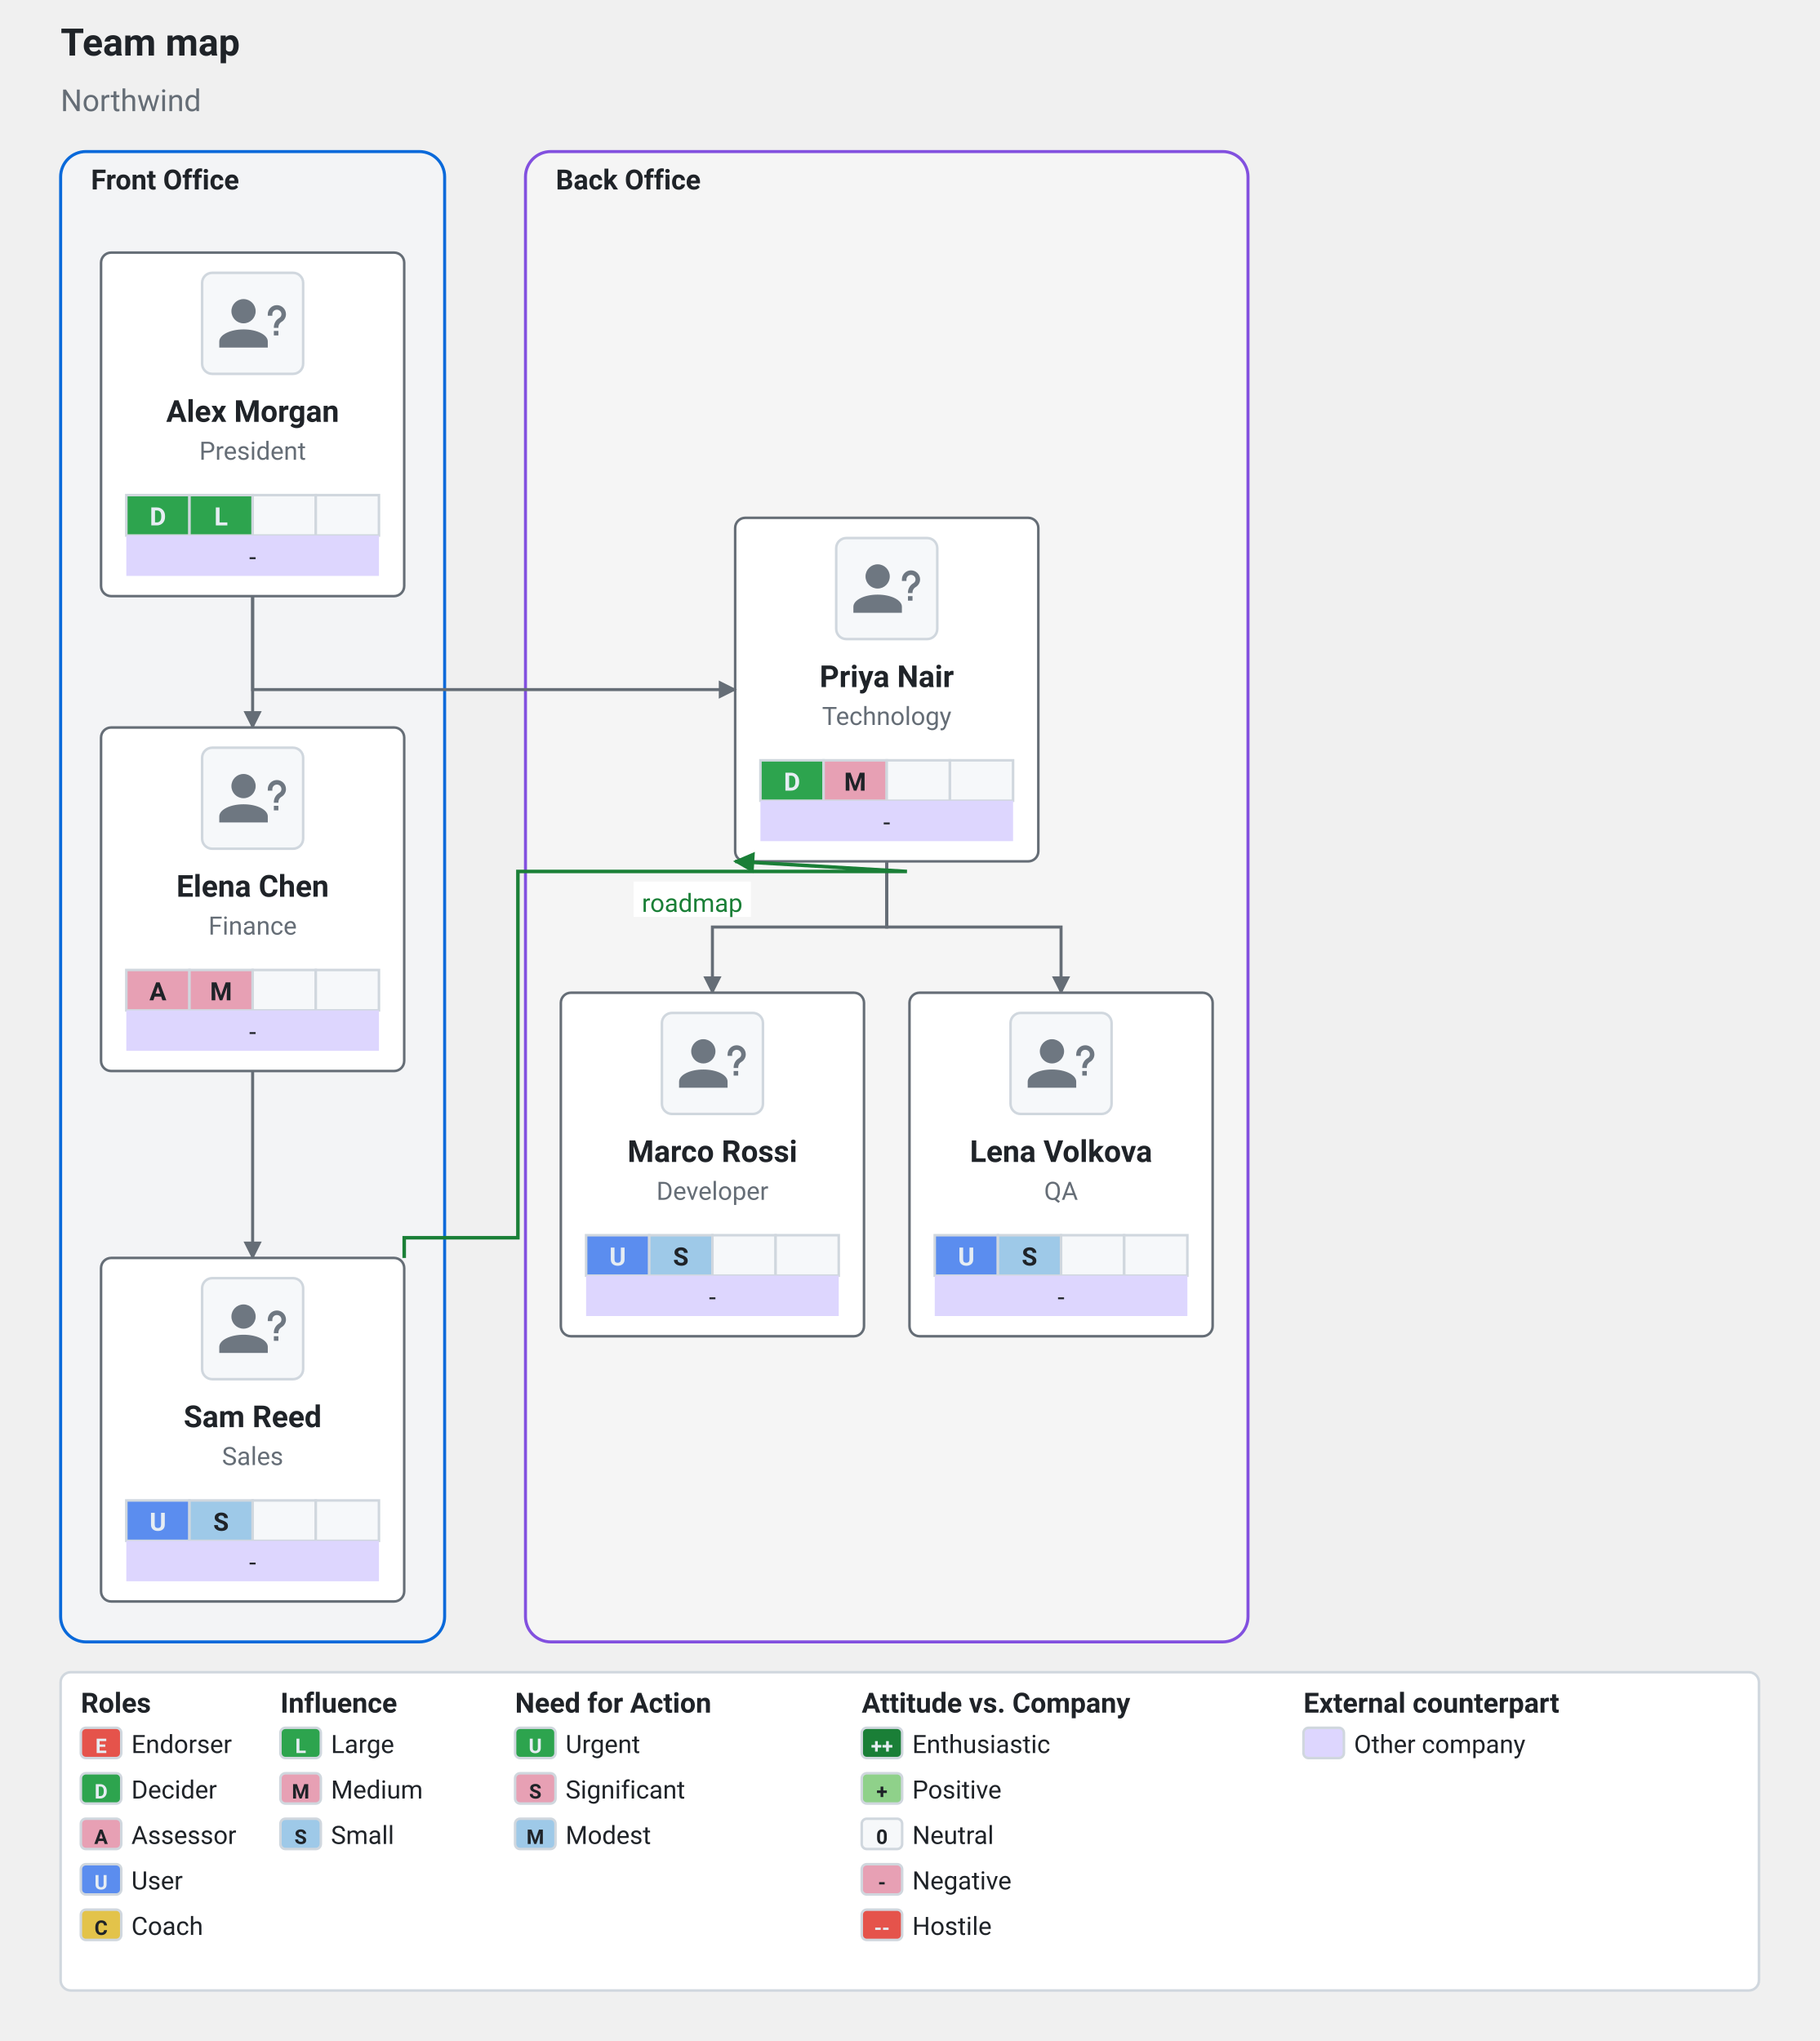
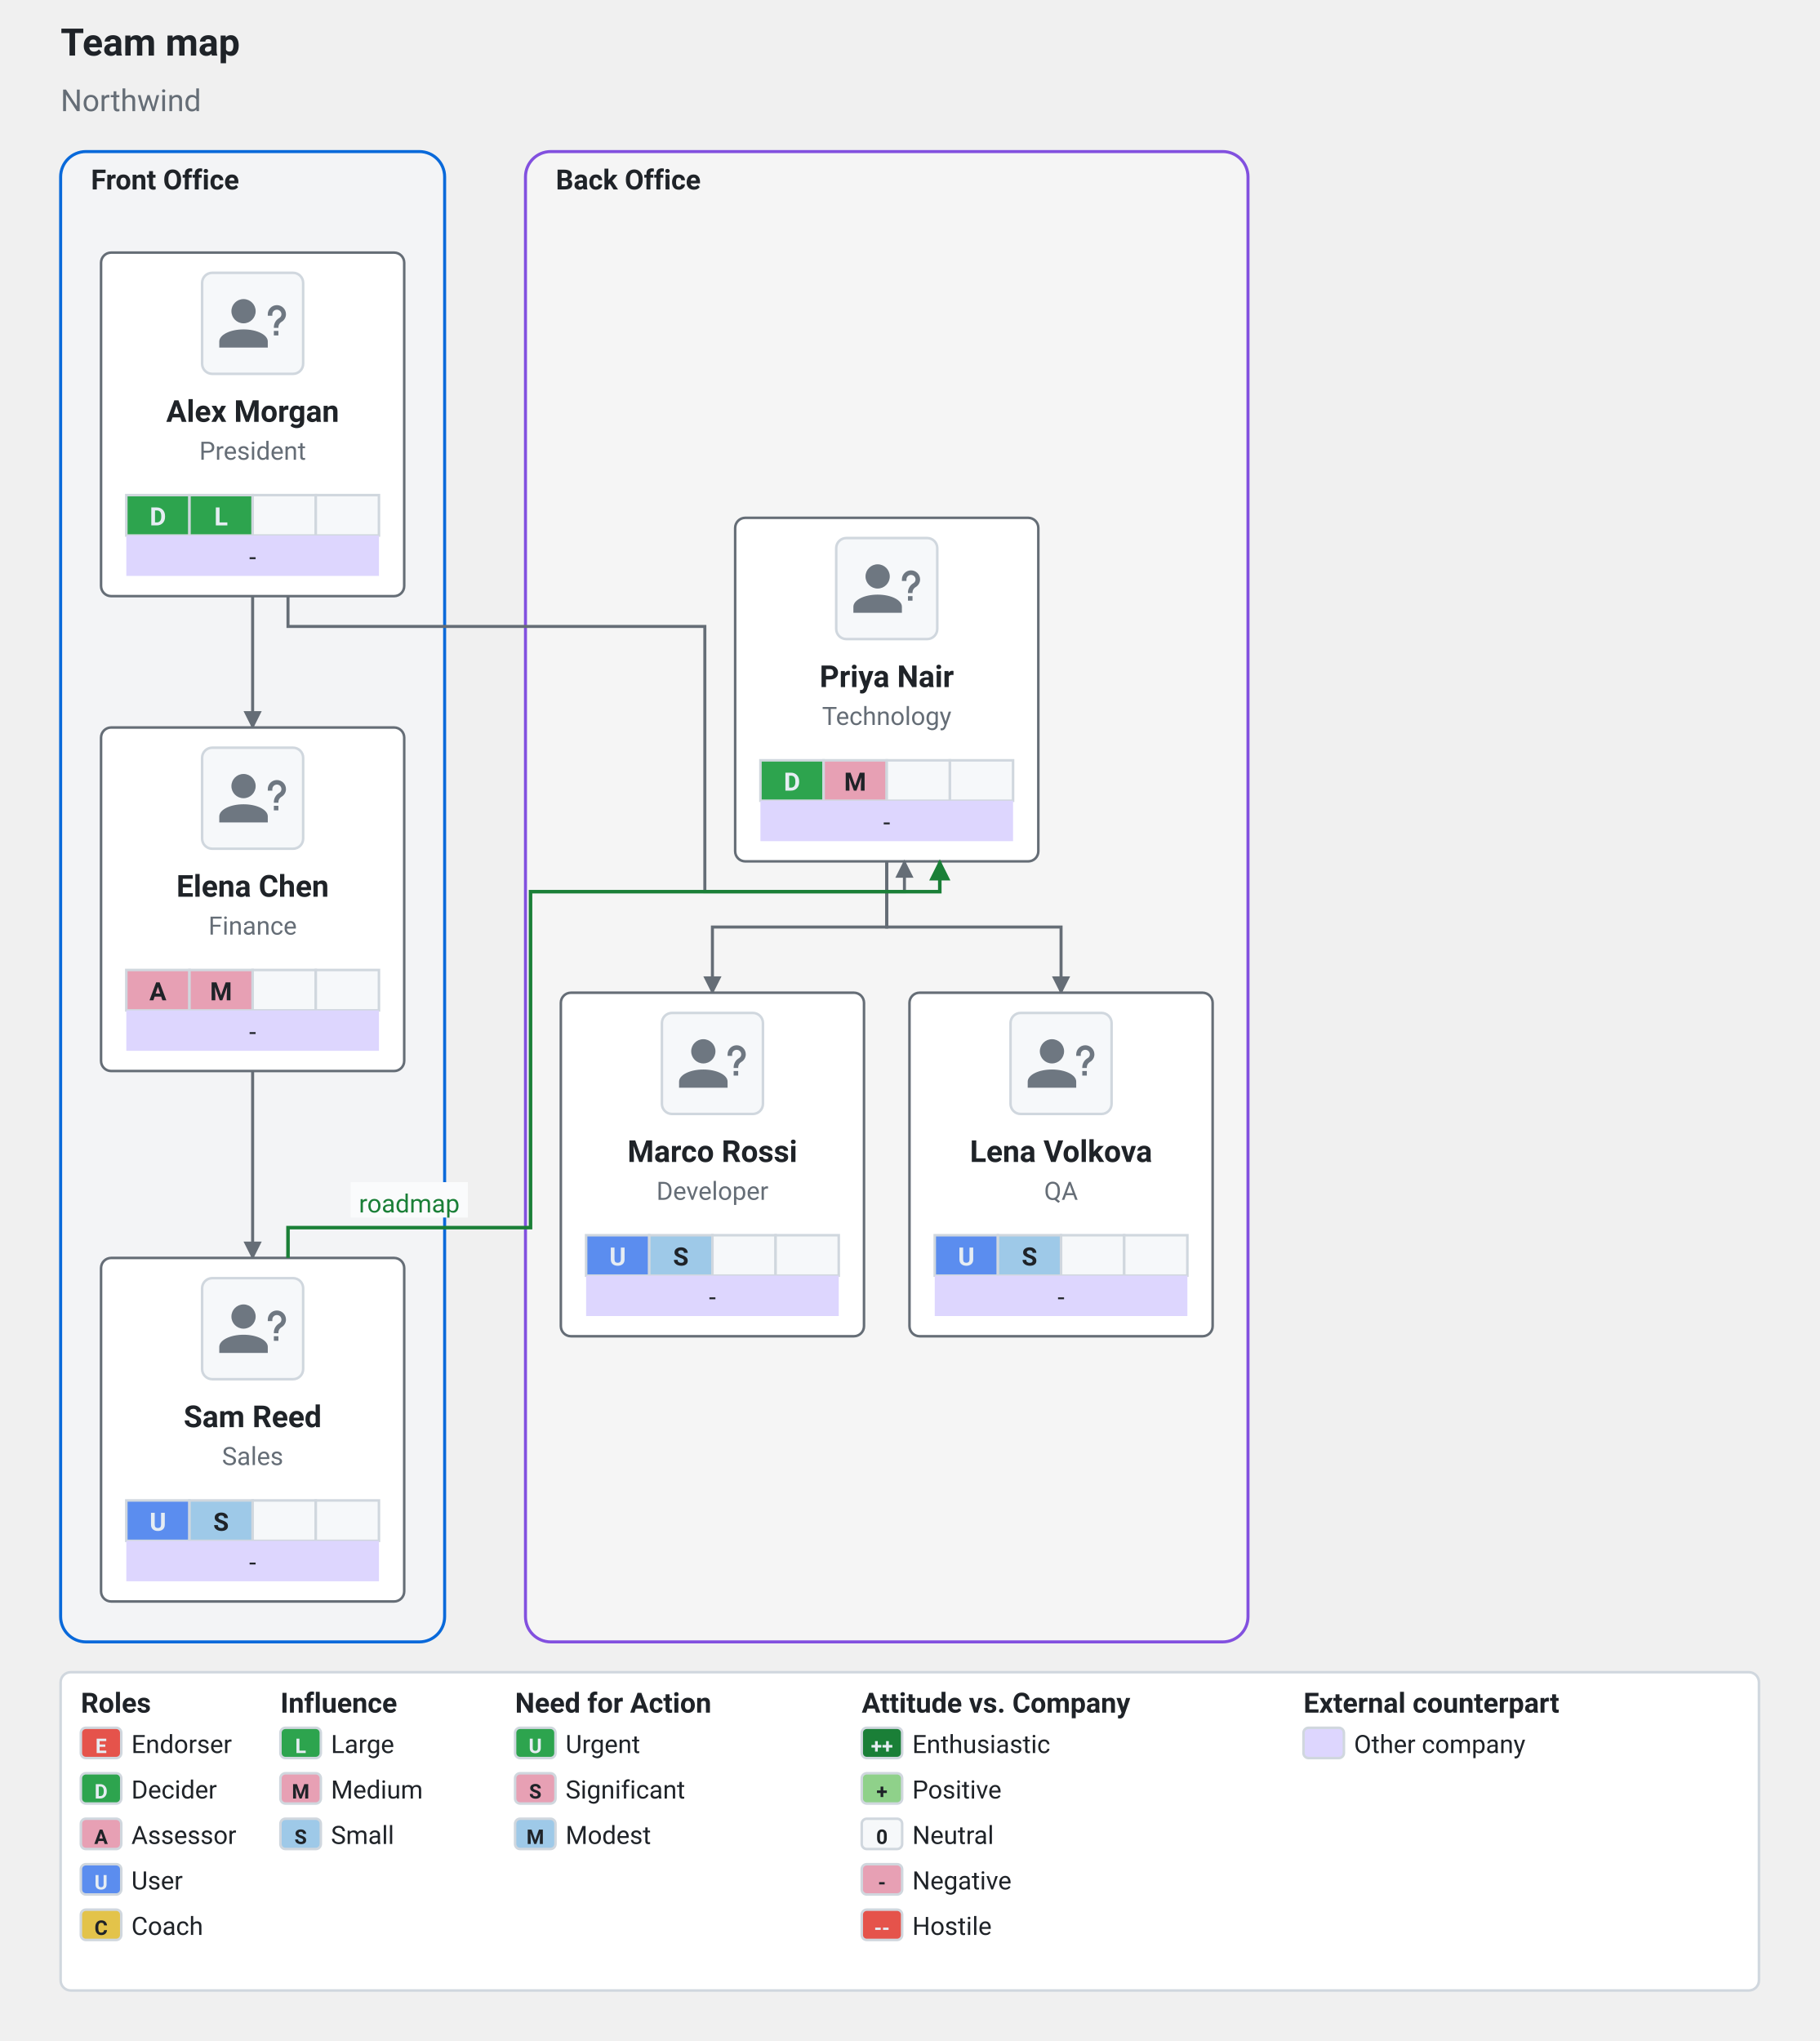
<svg xmlns="http://www.w3.org/2000/svg" viewBox="0 0 720.25 808" width="720.25" height="808" role="img" font-family="system-ui, -apple-system, &quot;Segoe UI&quot;, Roboto, sans-serif">
  <text x="24" y="22" fill="#1f2328" font-size="15" text-anchor="start" font-weight="700">Team map</text>
  <text x="24" y="44" fill="#656d76" font-size="12" text-anchor="start">Northwind</text>
  <defs>
    <marker id="ext-pm-report" viewBox="0 0 10 10" refX="9" refY="5" markerWidth="6" markerHeight="6" orient="auto-start-reverse">
      <path d="M 0 0 L 10 5 L 0 10 z" fill="#656d76" />
    </marker>
  </defs>
  <rect x="24" y="60" width="152" height="590" rx="10" ry="10" fill="#f6f8fa" fill-opacity="0.55" stroke="#0969da" stroke-width="1.2" data-team="powermap" data-team-id="front" />
  <text x="36" y="75" fill="#1f2328" font-size="11" text-anchor="start" font-weight="600" data-team-label="1">Front Office</text>
  <rect x="208" y="60" width="286" height="590" rx="10" ry="10" fill="#ffffff" fill-opacity="0.35" stroke="#8250df" stroke-width="1.2" data-team="powermap" data-team-id="back" />
  <text x="220" y="75" fill="#1f2328" font-size="11" text-anchor="start" font-weight="600" data-team-label="1">Back Office</text>
  <path d="M 100 236 L 100 262 L 100 262 L 100 288" fill="none" stroke="#656d76" stroke-width="1.2" marker-end="url(#ext-pm-report)" />
  <path d="M 351 341 L 351 367 L 282 367 L 282 393" fill="none" stroke="#656d76" stroke-width="1.2" marker-end="url(#ext-pm-report)" />
  <path d="M 351 341 L 351 367 L 420 367 L 420 393" fill="none" stroke="#656d76" stroke-width="1.2" marker-end="url(#ext-pm-report)" />
  <path d="M 100 424 L 100 461 L 100 461 L 100 498" fill="none" stroke="#656d76" stroke-width="1.2" marker-end="url(#ext-pm-report)" />
  <rect x="40" y="100" width="120" height="136" fill="#ffffff" stroke="#656d76" stroke-width="1" rx="4" />
  <rect x="80" y="108" width="40" height="40" fill="#f6f8fa" stroke="#d0d7de" stroke-width="1" rx="4" />
  <g data-avatar="?" transform="translate(85.6 113.6) scale(1.2)">
    <path d="M13 8a4 4 0 0 1-4 4a4 4 0 0 1-4-4a4 4 0 0 1 4-4a4 4 0 0 1 4 4m4 10v2H1v-2c0-2.21 3.58-4 8-4s8 1.79 8 4m3.5-3.5V16H19v-1.5zm-2-5H17V9a3 3 0 0 1 3-3a3 3 0 0 1 3 3c0 .97-.5 1.88-1.29 2.41l-.3.19c-.57.4-.91 1.01-.91 1.7v.2H19v-.2c0-1.19.6-2.3 1.59-2.95l.29-.19c.39-.26.62-.69.62-1.16A1.5 1.5 0 0 0 20 7.5A1.5 1.5 0 0 0 18.5 9z" fill="#6e7781" />
  </g>
  <text x="100" y="167" fill="#1f2328" font-size="12" text-anchor="middle" font-weight="700">Alex Morgan</text>
  <text x="100" y="182" fill="#656d76" font-size="10" text-anchor="middle">President</text>
  <rect x="50" y="196" width="25" height="16" fill="#2da44e" stroke="#d0d7de" />
  <text x="62.5" y="208" fill="#e6edf3" font-size="10" text-anchor="middle" font-weight="700">D</text>
  <rect x="75" y="196" width="25" height="16" fill="#2da44e" stroke="#d0d7de" />
  <text x="87.5" y="208" fill="#e6edf3" font-size="10" text-anchor="middle" font-weight="700">L</text>
  <rect x="100" y="196" width="25" height="16" fill="#f6f8fa" stroke="#d0d7de" />
  <rect x="125" y="196" width="25" height="16" fill="#f6f8fa" stroke="#d0d7de" />
  <rect x="50" y="212" width="100" height="16" fill="#ddd6fe" />
  <text x="100" y="224" fill="#1f2328" font-size="10" text-anchor="middle">-</text>
  <rect x="40" y="288" width="120" height="136" fill="#ffffff" stroke="#656d76" stroke-width="1" rx="4" />
  <rect x="80" y="296" width="40" height="40" fill="#f6f8fa" stroke="#d0d7de" stroke-width="1" rx="4" />
  <g data-avatar="?" transform="translate(85.6 301.6) scale(1.2)">
    <path d="M13 8a4 4 0 0 1-4 4a4 4 0 0 1-4-4a4 4 0 0 1 4-4a4 4 0 0 1 4 4m4 10v2H1v-2c0-2.21 3.58-4 8-4s8 1.79 8 4m3.5-3.5V16H19v-1.5zm-2-5H17V9a3 3 0 0 1 3-3a3 3 0 0 1 3 3c0 .97-.5 1.88-1.29 2.41l-.3.19c-.57.4-.91 1.01-.91 1.7v.2H19v-.2c0-1.19.6-2.3 1.59-2.95l.29-.19c.39-.26.62-.69.62-1.16A1.5 1.5 0 0 0 20 7.5A1.5 1.5 0 0 0 18.5 9z" fill="#6e7781" />
  </g>
  <text x="100" y="355" fill="#1f2328" font-size="12" text-anchor="middle" font-weight="700">Elena Chen</text>
  <text x="100" y="370" fill="#656d76" font-size="10" text-anchor="middle">Finance</text>
  <rect x="50" y="384" width="25" height="16" fill="#e7a0b4" stroke="#d0d7de" />
  <text x="62.5" y="396" fill="#1f2328" font-size="10" text-anchor="middle" font-weight="700">A</text>
  <rect x="75" y="384" width="25" height="16" fill="#e7a0b4" stroke="#d0d7de" />
  <text x="87.5" y="396" fill="#1f2328" font-size="10" text-anchor="middle" font-weight="700">M</text>
  <rect x="100" y="384" width="25" height="16" fill="#f6f8fa" stroke="#d0d7de" />
  <rect x="125" y="384" width="25" height="16" fill="#f6f8fa" stroke="#d0d7de" />
  <rect x="50" y="400" width="100" height="16" fill="#ddd6fe" />
  <text x="100" y="412" fill="#1f2328" font-size="10" text-anchor="middle">-</text>
  <rect x="40" y="498" width="120" height="136" fill="#ffffff" stroke="#656d76" stroke-width="1" rx="4" />
  <rect x="80" y="506" width="40" height="40" fill="#f6f8fa" stroke="#d0d7de" stroke-width="1" rx="4" />
  <g data-avatar="?" transform="translate(85.6 511.6) scale(1.2)">
    <path d="M13 8a4 4 0 0 1-4 4a4 4 0 0 1-4-4a4 4 0 0 1 4-4a4 4 0 0 1 4 4m4 10v2H1v-2c0-2.21 3.58-4 8-4s8 1.79 8 4m3.5-3.5V16H19v-1.5zm-2-5H17V9a3 3 0 0 1 3-3a3 3 0 0 1 3 3c0 .97-.5 1.88-1.29 2.41l-.3.19c-.57.4-.91 1.01-.91 1.7v.2H19v-.2c0-1.19.6-2.3 1.59-2.95l.29-.19c.39-.26.62-.69.62-1.16A1.5 1.5 0 0 0 20 7.5A1.5 1.5 0 0 0 18.5 9z" fill="#6e7781" />
  </g>
  <text x="100" y="565" fill="#1f2328" font-size="12" text-anchor="middle" font-weight="700">Sam Reed</text>
  <text x="100" y="580" fill="#656d76" font-size="10" text-anchor="middle">Sales</text>
  <rect x="50" y="594" width="25" height="16" fill="#5b8def" stroke="#d0d7de" />
  <text x="62.5" y="606" fill="#e6edf3" font-size="10" text-anchor="middle" font-weight="700">U</text>
  <rect x="75" y="594" width="25" height="16" fill="#9ec9e8" stroke="#d0d7de" />
  <text x="87.5" y="606" fill="#1f2328" font-size="10" text-anchor="middle" font-weight="700">S</text>
  <rect x="100" y="594" width="25" height="16" fill="#f6f8fa" stroke="#d0d7de" />
  <rect x="125" y="594" width="25" height="16" fill="#f6f8fa" stroke="#d0d7de" />
  <rect x="50" y="610" width="100" height="16" fill="#ddd6fe" />
  <text x="100" y="622" fill="#1f2328" font-size="10" text-anchor="middle">-</text>
  <rect x="291" y="205" width="120" height="136" fill="#ffffff" stroke="#656d76" stroke-width="1" rx="4" />
  <rect x="331" y="213" width="40" height="40" fill="#f6f8fa" stroke="#d0d7de" stroke-width="1" rx="4" />
  <g data-avatar="?" transform="translate(336.6 218.6) scale(1.2)">
    <path d="M13 8a4 4 0 0 1-4 4a4 4 0 0 1-4-4a4 4 0 0 1 4-4a4 4 0 0 1 4 4m4 10v2H1v-2c0-2.21 3.58-4 8-4s8 1.79 8 4m3.5-3.5V16H19v-1.5zm-2-5H17V9a3 3 0 0 1 3-3a3 3 0 0 1 3 3c0 .97-.5 1.88-1.29 2.41l-.3.19c-.57.4-.91 1.01-.91 1.7v.2H19v-.2c0-1.19.6-2.3 1.59-2.95l.29-.19c.39-.26.62-.69.62-1.16A1.5 1.5 0 0 0 20 7.5A1.5 1.5 0 0 0 18.5 9z" fill="#6e7781" />
  </g>
  <text x="351" y="272" fill="#1f2328" font-size="12" text-anchor="middle" font-weight="700">Priya Nair</text>
  <text x="351" y="287" fill="#656d76" font-size="10" text-anchor="middle">Technology</text>
  <rect x="301" y="301" width="25" height="16" fill="#2da44e" stroke="#d0d7de" />
  <text x="313.5" y="313" fill="#e6edf3" font-size="10" text-anchor="middle" font-weight="700">D</text>
  <rect x="326" y="301" width="25" height="16" fill="#e7a0b4" stroke="#d0d7de" />
  <text x="338.5" y="313" fill="#1f2328" font-size="10" text-anchor="middle" font-weight="700">M</text>
  <rect x="351" y="301" width="25" height="16" fill="#f6f8fa" stroke="#d0d7de" />
  <rect x="376" y="301" width="25" height="16" fill="#f6f8fa" stroke="#d0d7de" />
  <rect x="301" y="317" width="100" height="16" fill="#ddd6fe" />
  <text x="351" y="329" fill="#1f2328" font-size="10" text-anchor="middle">-</text>
  <rect x="222" y="393" width="120" height="136" fill="#ffffff" stroke="#656d76" stroke-width="1" rx="4" />
  <rect x="262" y="401" width="40" height="40" fill="#f6f8fa" stroke="#d0d7de" stroke-width="1" rx="4" />
  <g data-avatar="?" transform="translate(267.6 406.6) scale(1.2)">
    <path d="M13 8a4 4 0 0 1-4 4a4 4 0 0 1-4-4a4 4 0 0 1 4-4a4 4 0 0 1 4 4m4 10v2H1v-2c0-2.21 3.58-4 8-4s8 1.79 8 4m3.5-3.5V16H19v-1.5zm-2-5H17V9a3 3 0 0 1 3-3a3 3 0 0 1 3 3c0 .97-.5 1.88-1.29 2.41l-.3.19c-.57.4-.91 1.01-.91 1.7v.2H19v-.2c0-1.19.6-2.3 1.59-2.95l.29-.19c.39-.26.62-.69.62-1.16A1.5 1.5 0 0 0 20 7.5A1.5 1.5 0 0 0 18.5 9z" fill="#6e7781" />
  </g>
  <text x="282" y="460" fill="#1f2328" font-size="12" text-anchor="middle" font-weight="700">Marco Rossi</text>
  <text x="282" y="475" fill="#656d76" font-size="10" text-anchor="middle">Developer</text>
  <rect x="232" y="489" width="25" height="16" fill="#5b8def" stroke="#d0d7de" />
  <text x="244.5" y="501" fill="#e6edf3" font-size="10" text-anchor="middle" font-weight="700">U</text>
  <rect x="257" y="489" width="25" height="16" fill="#9ec9e8" stroke="#d0d7de" />
  <text x="269.5" y="501" fill="#1f2328" font-size="10" text-anchor="middle" font-weight="700">S</text>
  <rect x="282" y="489" width="25" height="16" fill="#f6f8fa" stroke="#d0d7de" />
  <rect x="307" y="489" width="25" height="16" fill="#f6f8fa" stroke="#d0d7de" />
  <rect x="232" y="505" width="100" height="16" fill="#ddd6fe" />
  <text x="282" y="517" fill="#1f2328" font-size="10" text-anchor="middle">-</text>
  <rect x="360" y="393" width="120" height="136" fill="#ffffff" stroke="#656d76" stroke-width="1" rx="4" />
  <rect x="400" y="401" width="40" height="40" fill="#f6f8fa" stroke="#d0d7de" stroke-width="1" rx="4" />
  <g data-avatar="?" transform="translate(405.6 406.6) scale(1.2)">
    <path d="M13 8a4 4 0 0 1-4 4a4 4 0 0 1-4-4a4 4 0 0 1 4-4a4 4 0 0 1 4 4m4 10v2H1v-2c0-2.21 3.58-4 8-4s8 1.79 8 4m3.5-3.5V16H19v-1.5zm-2-5H17V9a3 3 0 0 1 3-3a3 3 0 0 1 3 3c0 .97-.5 1.88-1.29 2.41l-.3.19c-.57.4-.91 1.01-.91 1.7v.2H19v-.2c0-1.19.6-2.3 1.59-2.95l.29-.19c.39-.26.62-.69.62-1.16A1.5 1.5 0 0 0 20 7.5A1.5 1.5 0 0 0 18.5 9z" fill="#6e7781" />
  </g>
  <text x="420" y="460" fill="#1f2328" font-size="12" text-anchor="middle" font-weight="700">Lena Volkova</text>
  <text x="420" y="475" fill="#656d76" font-size="10" text-anchor="middle">QA</text>
  <rect x="370" y="489" width="25" height="16" fill="#5b8def" stroke="#d0d7de" />
  <text x="382.5" y="501" fill="#e6edf3" font-size="10" text-anchor="middle" font-weight="700">U</text>
  <rect x="395" y="489" width="25" height="16" fill="#9ec9e8" stroke="#d0d7de" />
  <text x="407.5" y="501" fill="#1f2328" font-size="10" text-anchor="middle" font-weight="700">S</text>
  <rect x="420" y="489" width="25" height="16" fill="#f6f8fa" stroke="#d0d7de" />
  <rect x="445" y="489" width="25" height="16" fill="#f6f8fa" stroke="#d0d7de" />
  <rect x="370" y="505" width="100" height="16" fill="#ddd6fe" />
  <text x="420" y="517" fill="#1f2328" font-size="10" text-anchor="middle">-</text>
  <defs>
    <marker id="ext-pm-link-0" viewBox="0 0 10 10" refX="9" refY="5" markerWidth="6" markerHeight="6" orient="auto-start-reverse">
      <path d="M 0 0 L 10 5 L 0 10 z" fill="#656d76" />
    </marker>
  </defs>
-   <path d="M 100 236 L 100 271 L 100 273 L 177 273 L 205 273 L 291 273" fill="none" stroke="#656d76" stroke-width="1.2" marker-end="url(#ext-pm-link-0)" />
+   <path d="M 114 236 L 114 248 L 279 248 L 279 353 L 358 353 L 358 341" fill="none" stroke="#656d76" stroke-width="1.2" marker-end="url(#ext-pm-link-0)" />
  <defs>
    <marker id="ext-pm-link-1" viewBox="0 0 10 10" refX="9" refY="5" markerWidth="6" markerHeight="6" orient="auto-start-reverse">
      <path d="M 0 0 L 10 5 L 0 10 z" fill="#1a7f37" />
    </marker>
  </defs>
-   <path d="M 160 498 L 160 490 L 177 490 L 205 490 L 205 441 L 205 376 L 205 345 L 343 345 L 359 345 L 291 341" fill="none" stroke="#1a7f37" stroke-width="1.4" marker-end="url(#ext-pm-link-1)" />
-   <rect x="250.8" y="349" width="46.4" height="14" fill="#ffffff" stroke="none" data-label-plate="1" />
-   <text x="274" y="361" fill="#1a7f37" font-size="10" text-anchor="middle" data-edge-label="1">roadmap</text>
+   <path d="M 114 498 L 114 486 L 210 486 L 210 353 L 372 353 L 372 341" fill="none" stroke="#1a7f37" stroke-width="1.4" marker-end="url(#ext-pm-link-1)" />
+   <rect x="138.8" y="468" width="46.4" height="14" fill="#fafbfc" stroke="none" data-label-plate="1" />
+   <text x="162" y="480" fill="#1a7f37" font-size="10" text-anchor="middle" data-edge-label="1">roadmap</text>
  <rect x="24" y="662" width="672.25" height="126" fill="#ffffff" stroke="#d0d7de" stroke-width="1" rx="4" data-legend="powermap" />
  <text x="32" y="678" fill="#1f2328" font-size="11" text-anchor="start" font-weight="700">Roles</text>
  <rect x="32" y="684" width="16" height="12" fill="#e5534b" stroke="#d0d7de" rx="2" />
  <text x="40" y="694" fill="#e6edf3" font-size="8" text-anchor="middle" font-weight="700">E</text>
  <text x="52" y="694" fill="#1f2328" font-size="10" text-anchor="start">Endorser</text>
  <rect x="32" y="702" width="16" height="12" fill="#2da44e" stroke="#d0d7de" rx="2" />
  <text x="40" y="712" fill="#e6edf3" font-size="8" text-anchor="middle" font-weight="700">D</text>
  <text x="52" y="712" fill="#1f2328" font-size="10" text-anchor="start">Decider</text>
  <rect x="32" y="720" width="16" height="12" fill="#e7a0b4" stroke="#d0d7de" rx="2" />
  <text x="40" y="730" fill="#1f2328" font-size="8" text-anchor="middle" font-weight="700">A</text>
  <text x="52" y="730" fill="#1f2328" font-size="10" text-anchor="start">Assessor</text>
  <rect x="32" y="738" width="16" height="12" fill="#5b8def" stroke="#d0d7de" rx="2" />
  <text x="40" y="748" fill="#e6edf3" font-size="8" text-anchor="middle" font-weight="700">U</text>
  <text x="52" y="748" fill="#1f2328" font-size="10" text-anchor="start">User</text>
  <rect x="32" y="756" width="16" height="12" fill="#e3c34a" stroke="#d0d7de" rx="2" />
  <text x="40" y="766" fill="#1f2328" font-size="8" text-anchor="middle" font-weight="700">C</text>
  <text x="52" y="766" fill="#1f2328" font-size="10" text-anchor="start">Coach</text>
  <text x="111" y="678" fill="#1f2328" font-size="11" text-anchor="start" font-weight="700">Influence</text>
  <rect x="111" y="684" width="16" height="12" fill="#2da44e" stroke="#d0d7de" rx="2" />
  <text x="119" y="694" fill="#e6edf3" font-size="8" text-anchor="middle" font-weight="700">L</text>
  <text x="131" y="694" fill="#1f2328" font-size="10" text-anchor="start">Large</text>
  <rect x="111" y="702" width="16" height="12" fill="#e7a0b4" stroke="#d0d7de" rx="2" />
  <text x="119" y="712" fill="#1f2328" font-size="8" text-anchor="middle" font-weight="700">M</text>
  <text x="131" y="712" fill="#1f2328" font-size="10" text-anchor="start">Medium</text>
  <rect x="111" y="720" width="16" height="12" fill="#9ec9e8" stroke="#d0d7de" rx="2" />
  <text x="119" y="730" fill="#1f2328" font-size="8" text-anchor="middle" font-weight="700">S</text>
  <text x="131" y="730" fill="#1f2328" font-size="10" text-anchor="start">Small</text>
  <text x="203.88" y="678" fill="#1f2328" font-size="11" text-anchor="start" font-weight="700">Need for Action</text>
  <rect x="203.88" y="684" width="16" height="12" fill="#2da44e" stroke="#d0d7de" rx="2" />
  <text x="211.88" y="694" fill="#e6edf3" font-size="8" text-anchor="middle" font-weight="700">U</text>
  <text x="223.88" y="694" fill="#1f2328" font-size="10" text-anchor="start">Urgent</text>
  <rect x="203.88" y="702" width="16" height="12" fill="#e7a0b4" stroke="#d0d7de" rx="2" />
  <text x="211.88" y="712" fill="#1f2328" font-size="8" text-anchor="middle" font-weight="700">S</text>
  <text x="223.88" y="712" fill="#1f2328" font-size="10" text-anchor="start">Significant</text>
  <rect x="203.88" y="720" width="16" height="12" fill="#9ec9e8" stroke="#d0d7de" rx="2" />
  <text x="211.88" y="730" fill="#1f2328" font-size="8" text-anchor="middle" font-weight="700">M</text>
  <text x="223.88" y="730" fill="#1f2328" font-size="10" text-anchor="start">Modest</text>
  <text x="341.1" y="678" fill="#1f2328" font-size="11" text-anchor="start" font-weight="700">Attitude vs. Company</text>
  <rect x="341.1" y="684" width="16" height="12" fill="#1a7f37" stroke="#d0d7de" rx="2" />
  <text x="349.1" y="694" fill="#e6edf3" font-size="8" text-anchor="middle" font-weight="700">++</text>
  <text x="361.1" y="694" fill="#1f2328" font-size="10" text-anchor="start">Enthusiastic</text>
  <rect x="341.1" y="702" width="16" height="12" fill="#8fd18a" stroke="#d0d7de" rx="2" />
  <text x="349.1" y="712" fill="#1f2328" font-size="8" text-anchor="middle" font-weight="700">+</text>
  <text x="361.1" y="712" fill="#1f2328" font-size="10" text-anchor="start">Positive</text>
  <rect x="341.1" y="720" width="16" height="12" fill="#f6f8fa" stroke="#d0d7de" rx="2" />
  <text x="349.1" y="730" fill="#1f2328" font-size="8" text-anchor="middle" font-weight="700">0</text>
  <text x="361.1" y="730" fill="#1f2328" font-size="10" text-anchor="start">Neutral</text>
  <rect x="341.1" y="738" width="16" height="12" fill="#e7a0b4" stroke="#d0d7de" rx="2" />
  <text x="349.1" y="748" fill="#1f2328" font-size="8" text-anchor="middle" font-weight="700">-</text>
  <text x="361.1" y="748" fill="#1f2328" font-size="10" text-anchor="start">Negative</text>
  <rect x="341.1" y="756" width="16" height="12" fill="#e5534b" stroke="#d0d7de" rx="2" />
  <text x="349.1" y="766" fill="#e6edf3" font-size="8" text-anchor="middle" font-weight="700">--</text>
  <text x="361.1" y="766" fill="#1f2328" font-size="10" text-anchor="start">Hostile</text>
  <text x="515.96" y="678" fill="#1f2328" font-size="11" text-anchor="start" font-weight="700">External counterpart</text>
  <rect x="515.96" y="684" width="16" height="12" fill="#ddd6fe" stroke="#d0d7de" rx="2" />
  <text x="535.96" y="694" fill="#1f2328" font-size="10" text-anchor="start">Other company</text>
</svg>
